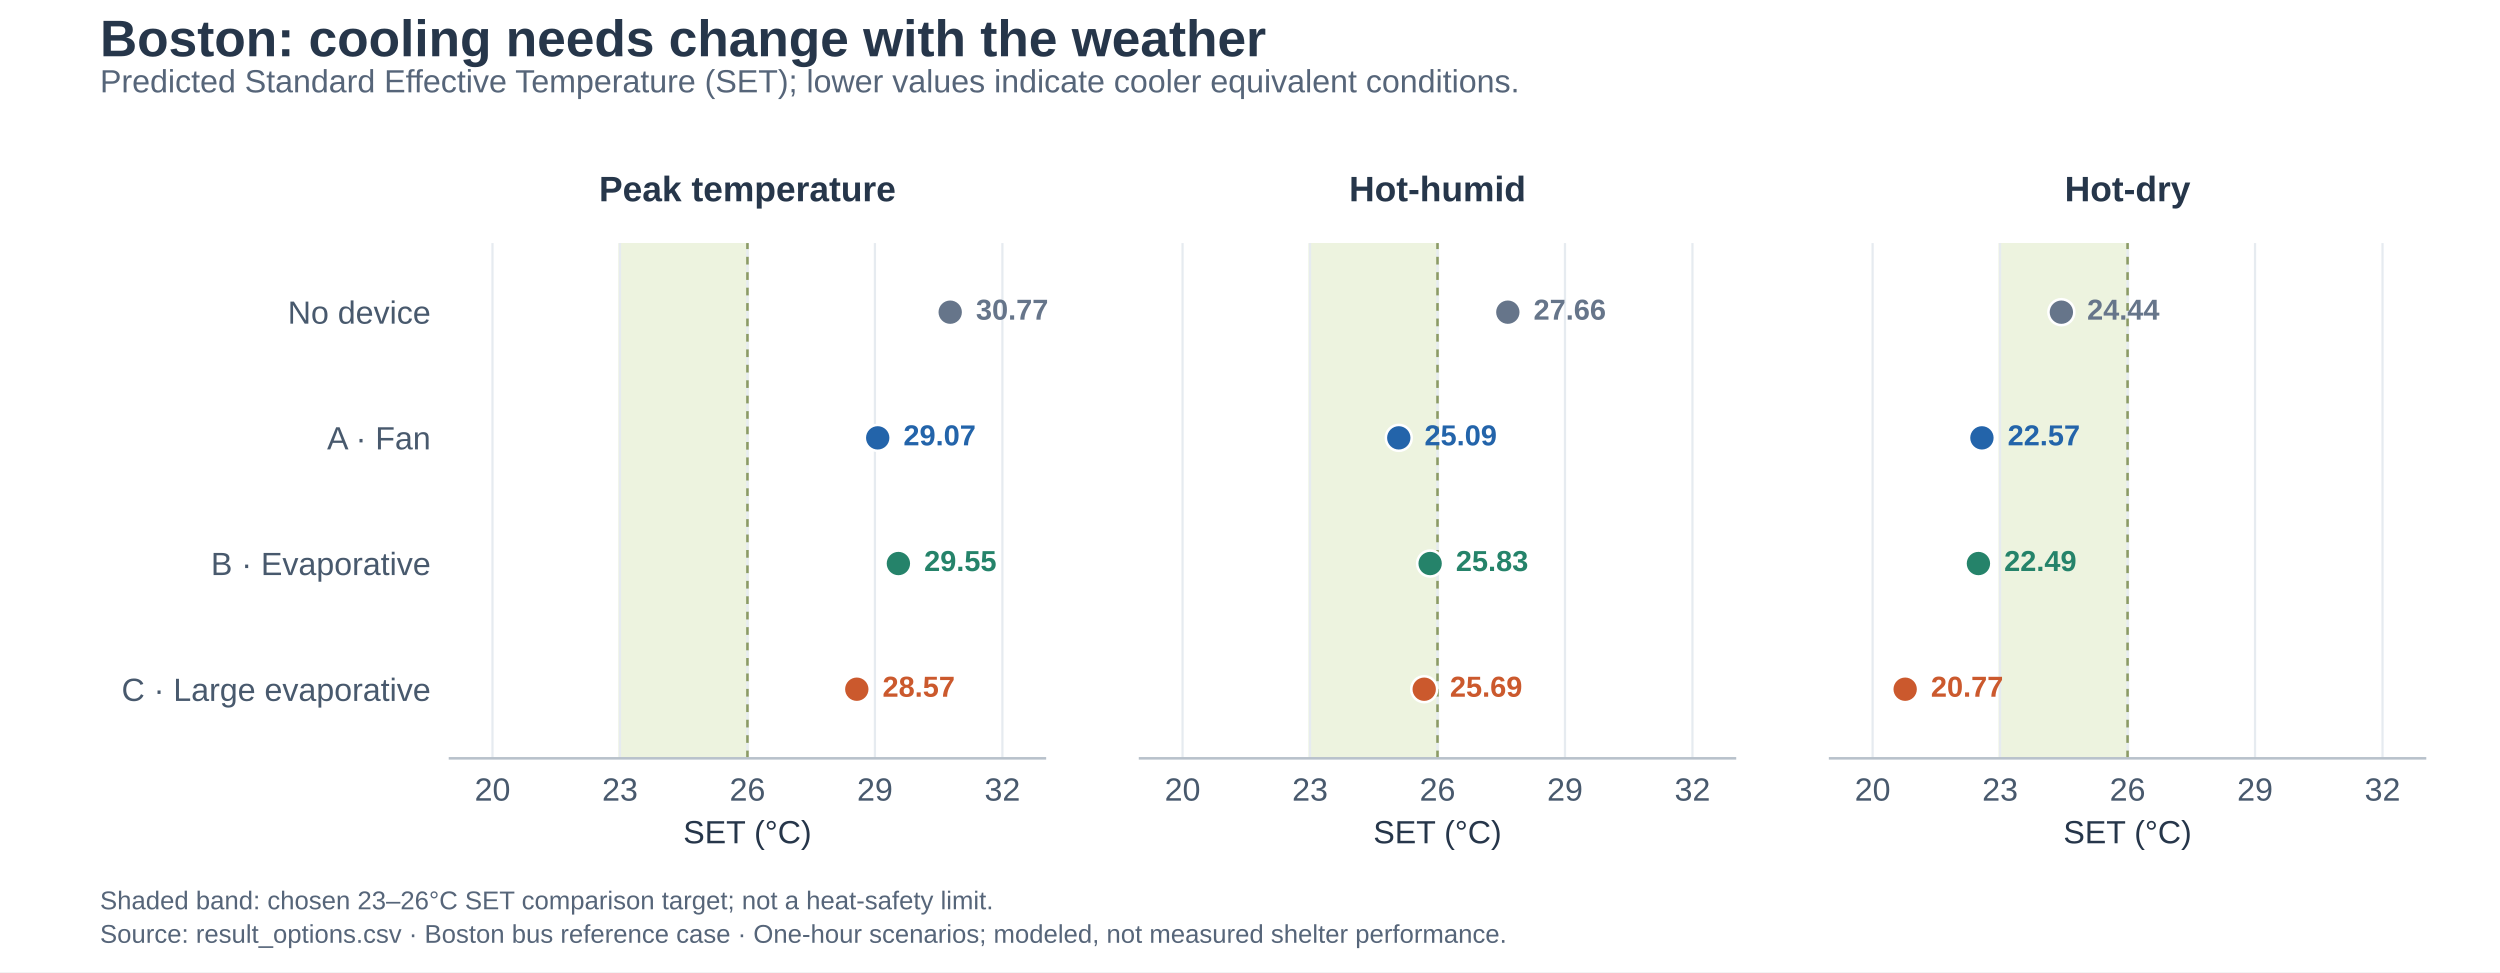
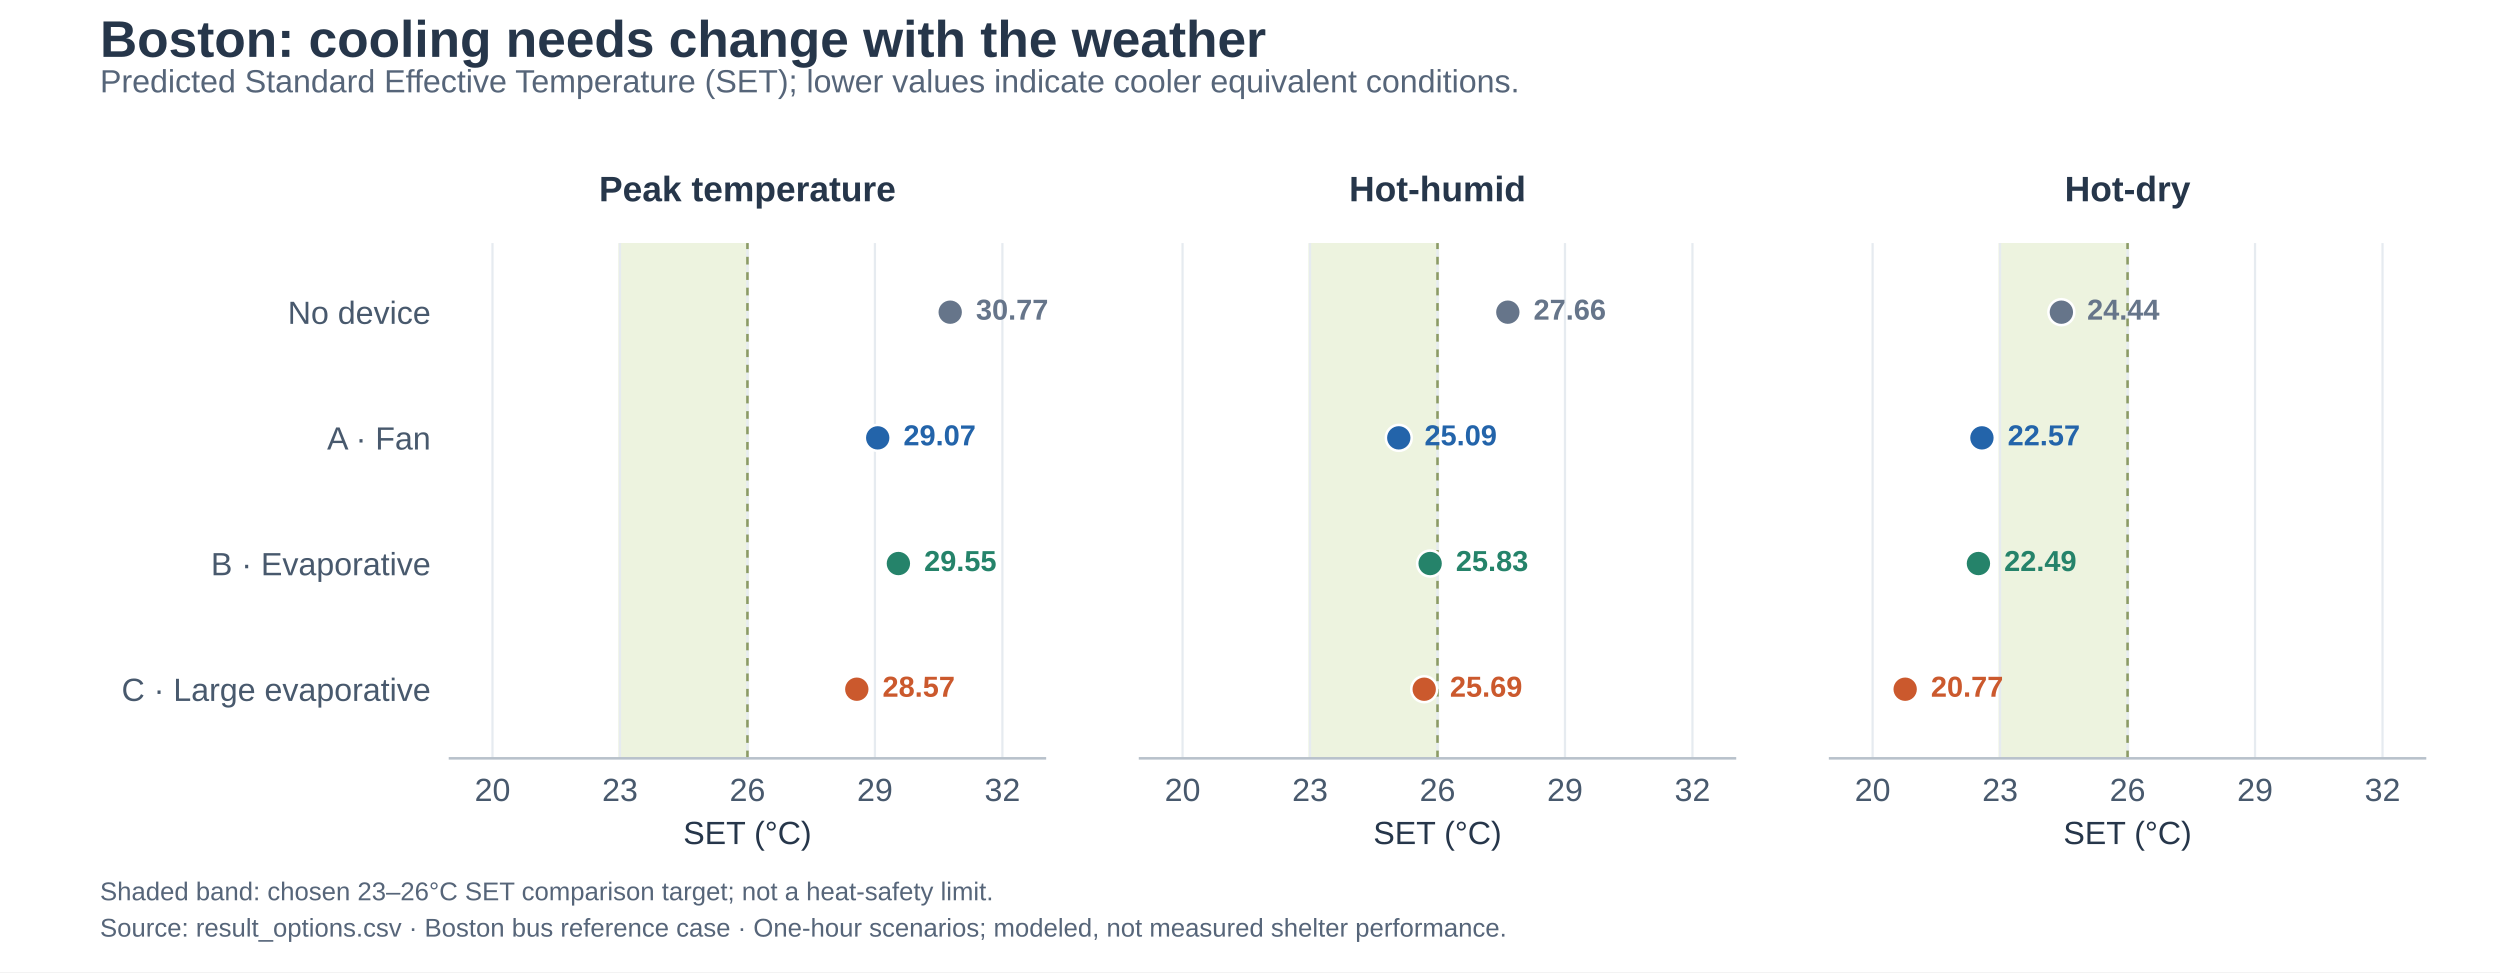
<svg xmlns="http://www.w3.org/2000/svg" xmlns:xlink="http://www.w3.org/1999/xlink" width="777.6pt" height="302.4pt" viewBox="0 0 777.6 302.4" version="1.1">
  <defs>
    <style type="text/css">*{stroke-linejoin: round; stroke-linecap: butt}</style>
  </defs>
  <g id="figure_1">
    <g id="patch_1">
      <path d="M 0 302.4  L 777.6 302.4  L 777.6 0  L 0 0  z " style="fill: #ffffff" />
    </g>
    <g id="axes_1">
      <g id="patch_2">
        <path d="M 139.968 235.872  L 324.999 235.872  L 324.999 75.6  L 139.968 75.6  z " style="fill: #ffffff" />
      </g>
      <g id="patch_3">
-         <path d="M 192.834 235.872  L 232.484 235.872  L 232.484 75.6  L 192.834 75.6  z " clip-path="url(#pedec424159)" style="fill: #edf3df; stroke: #edf3df; stroke-linejoin: miter" />
+         <path d="M 192.834 235.872  L 232.484 235.872  L 232.484 75.6  L 192.834 75.6  z " clip-path="url(#p71254bebfc)" style="fill: #edf3df; stroke: #edf3df; stroke-linejoin: miter" />
      </g>
      <g id="matplotlib.axis_1">
        <g id="xtick_1">
          <g id="line2d_1">
-             <path d="M 153.185 235.872  L 153.185 75.6  " clip-path="url(#pedec424159)" style="fill: none; stroke: #e6ebf0; stroke-width: 0.7; stroke-linecap: square" />
+             <path d="M 153.185 235.872  L 153.185 75.6  " clip-path="url(#p71254bebfc)" style="fill: none; stroke: #e6ebf0; stroke-width: 0.7; stroke-linecap: square" />
          </g>
          <g id="line2d_2" />
          <g id="text_1">
-             <text style="font-size: 10px; font-family: 'Arial'; text-anchor: middle; fill: #48596d" x="153.185" y="249.03" transform="rotate(-0 153.1845 249.0298)">20</text>
+             <text style="font-size: 10px; font-family: 'Arial'; text-anchor: middle; fill: #48596d" x="153.185" y="249.152" transform="rotate(-0 153.1845 249.1523)">20</text>
          </g>
        </g>
        <g id="xtick_2">
          <g id="line2d_3">
-             <path d="M 192.834 235.872  L 192.834 75.6  " clip-path="url(#pedec424159)" style="fill: none; stroke: #e6ebf0; stroke-width: 0.7; stroke-linecap: square" />
+             <path d="M 192.834 235.872  L 192.834 75.6  " clip-path="url(#p71254bebfc)" style="fill: none; stroke: #e6ebf0; stroke-width: 0.7; stroke-linecap: square" />
          </g>
          <g id="line2d_4" />
          <g id="text_2">
-             <text style="font-size: 10px; font-family: 'Arial'; text-anchor: middle; fill: #48596d" x="192.834" y="249.03" transform="rotate(-0 192.8341 249.0298)">23</text>
+             <text style="font-size: 10px; font-family: 'Arial'; text-anchor: middle; fill: #48596d" x="192.834" y="249.152" transform="rotate(-0 192.8341 249.1523)">23</text>
          </g>
        </g>
        <g id="xtick_3">
          <g id="line2d_5">
-             <path d="M 232.484 235.872  L 232.484 75.6  " clip-path="url(#pedec424159)" style="fill: none; stroke: #e6ebf0; stroke-width: 0.7; stroke-linecap: square" />
+             <path d="M 232.484 235.872  L 232.484 75.6  " clip-path="url(#p71254bebfc)" style="fill: none; stroke: #e6ebf0; stroke-width: 0.7; stroke-linecap: square" />
          </g>
          <g id="line2d_6" />
          <g id="text_3">
-             <text style="font-size: 10px; font-family: 'Arial'; text-anchor: middle; fill: #48596d" x="232.484" y="249.03" transform="rotate(-0 232.4837 249.0298)">26</text>
+             <text style="font-size: 10px; font-family: 'Arial'; text-anchor: middle; fill: #48596d" x="232.484" y="249.152" transform="rotate(-0 232.4837 249.1523)">26</text>
          </g>
        </g>
        <g id="xtick_4">
          <g id="line2d_7">
-             <path d="M 272.133 235.872  L 272.133 75.6  " clip-path="url(#pedec424159)" style="fill: none; stroke: #e6ebf0; stroke-width: 0.7; stroke-linecap: square" />
+             <path d="M 272.133 235.872  L 272.133 75.6  " clip-path="url(#p71254bebfc)" style="fill: none; stroke: #e6ebf0; stroke-width: 0.7; stroke-linecap: square" />
          </g>
          <g id="line2d_8" />
          <g id="text_4">
-             <text style="font-size: 10px; font-family: 'Arial'; text-anchor: middle; fill: #48596d" x="272.133" y="249.03" transform="rotate(-0 272.1332 249.0298)">29</text>
+             <text style="font-size: 10px; font-family: 'Arial'; text-anchor: middle; fill: #48596d" x="272.133" y="249.152" transform="rotate(-0 272.1332 249.1523)">29</text>
          </g>
        </g>
        <g id="xtick_5">
          <g id="line2d_9">
-             <path d="M 311.783 235.872  L 311.783 75.6  " clip-path="url(#pedec424159)" style="fill: none; stroke: #e6ebf0; stroke-width: 0.7; stroke-linecap: square" />
+             <path d="M 311.783 235.872  L 311.783 75.6  " clip-path="url(#p71254bebfc)" style="fill: none; stroke: #e6ebf0; stroke-width: 0.7; stroke-linecap: square" />
          </g>
          <g id="line2d_10" />
          <g id="text_5">
-             <text style="font-size: 10px; font-family: 'Arial'; text-anchor: middle; fill: #48596d" x="311.783" y="249.03" transform="rotate(-0 311.7828 249.0298)">32</text>
+             <text style="font-size: 10px; font-family: 'Arial'; text-anchor: middle; fill: #48596d" x="311.783" y="249.152" transform="rotate(-0 311.7828 249.1523)">32</text>
          </g>
        </g>
        <g id="text_6">
-           <text style="font-size: 10px; font-family: 'Arial'; text-anchor: middle; fill: #26364a" x="232.484" y="262.297" transform="rotate(-0 232.4837 262.297)">SET (°C)</text>
+           <text style="font-size: 10px; font-family: 'Arial'; text-anchor: middle; fill: #26364a" x="232.484" y="262.537" transform="rotate(-0 232.4837 262.537)">SET (°C)</text>
        </g>
      </g>
      <g id="matplotlib.axis_2">
        <g id="ytick_1">
          <g id="line2d_11" />
          <g id="text_7">
-             <text style="font-size: 10px; font-family: 'Arial'; text-anchor: end; fill: #48596d" x="133.968" y="100.679" transform="rotate(-0 133.968 100.6788)">No device</text>
+             <text style="font-size: 10px; font-family: 'Arial'; text-anchor: end; fill: #48596d" x="133.968" y="100.74" transform="rotate(-0 133.968 100.74)">No device</text>
          </g>
        </g>
        <g id="ytick_2">
          <g id="line2d_12" />
          <g id="text_8">
-             <text style="font-size: 10px; font-family: 'Arial'; text-anchor: end; fill: #48596d" x="133.968" y="139.77" transform="rotate(-0 133.968 139.7695)">A · Fan</text>
+             <text style="font-size: 10px; font-family: 'Arial'; text-anchor: end; fill: #48596d" x="133.968" y="139.831" transform="rotate(-0 133.968 139.8308)">A · Fan</text>
          </g>
        </g>
        <g id="ytick_3">
          <g id="line2d_13" />
          <g id="text_9">
-             <text style="font-size: 10px; font-family: 'Arial'; text-anchor: end; fill: #48596d" x="133.968" y="178.86" transform="rotate(-0 133.968 178.8603)">B · Evaporative</text>
+             <text style="font-size: 10px; font-family: 'Arial'; text-anchor: end; fill: #48596d" x="133.968" y="178.922" transform="rotate(-0 133.968 178.9215)">B · Evaporative</text>
          </g>
        </g>
        <g id="ytick_4">
          <g id="line2d_14" />
          <g id="text_10">
-             <text style="font-size: 10px; font-family: 'Arial'; text-anchor: end; fill: #48596d" x="133.968" y="218.012" transform="rotate(-0 133.968 218.0119)">C · Large evaporative</text>
+             <text style="font-size: 10px; font-family: 'Arial'; text-anchor: end; fill: #48596d" x="133.968" y="218.012" transform="rotate(-0 133.968 218.0122)">C · Large evaporative</text>
          </g>
        </g>
      </g>
      <g id="line2d_15">
-         <path d="M 232.484 235.872  L 232.484 75.6  " clip-path="url(#pedec424159)" style="fill: none; stroke-dasharray: 2.4,2.4; stroke-dashoffset: 0; stroke: #8c9b65; stroke-width: 0.8" />
+         <path d="M 232.484 235.872  L 232.484 75.6  " clip-path="url(#p71254bebfc)" style="fill: none; stroke-dasharray: 2.4,2.4; stroke-dashoffset: 0; stroke: #8c9b65; stroke-width: 0.8" />
      </g>
      <g id="patch_4">
        <path d="M 139.968 235.872  L 324.999 235.872  " style="fill: none; stroke: #b8c1cb; stroke-width: 0.8; stroke-linejoin: miter; stroke-linecap: square" />
      </g>
      <g id="PathCollection_1">
        <defs>
-           <path id="mde8165104c" d="M 0 4.031  C 1.069 4.031 2.094 3.606 2.85 2.85  C 3.606 2.094 4.031 1.069 4.031 0  C 4.031 -1.069 3.606 -2.094 2.85 -2.85  C 2.094 -3.606 1.069 -4.031 0 -4.031  C -1.069 -4.031 -2.094 -3.606 -2.85 -2.85  C -3.606 -2.094 -4.031 -1.069 -4.031 0  C -4.031 1.069 -3.606 2.094 -2.85 2.85  C -2.094 3.606 -1.069 4.031 0 4.031  z " style="stroke: #ffffff; stroke-width: 0.8" />
+           <path id="md23ac7be82" d="M 0 4.031  C 1.069 4.031 2.094 3.606 2.85 2.85  C 3.606 2.094 4.031 1.069 4.031 0  C 4.031 -1.069 3.606 -2.094 2.85 -2.85  C 2.094 -3.606 1.069 -4.031 0 -4.031  C -1.069 -4.031 -2.094 -3.606 -2.85 -2.85  C -3.606 -2.094 -4.031 -1.069 -4.031 0  C -4.031 1.069 -3.606 2.094 -2.85 2.85  C -2.094 3.606 -1.069 4.031 0 4.031  z " style="stroke: #ffffff; stroke-width: 0.8" />
        </defs>
-         <g clip-path="url(#pedec424159)">
-           <use xlink:href="#mde8165104c" x="295.552" y="97.1" style="fill: #66758a; stroke: #ffffff; stroke-width: 0.8" />
+         <g clip-path="url(#p71254bebfc)">
+           <use xlink:href="#md23ac7be82" x="295.552" y="97.1" style="fill: #66758a; stroke: #ffffff; stroke-width: 0.8" />
        </g>
      </g>
      <g id="text_11">
-         <text style="font-weight: 700; font-size: 9px; font-family: 'Arial'; text-anchor: start; fill: #66758a" x="303.552" y="99.433" transform="rotate(-0 303.5518 99.43287)">30.77</text>
+         <text style="font-weight: 700; font-size: 9px; font-family: 'Arial'; text-anchor: start; fill: #66758a" x="303.552" y="99.429" transform="rotate(-0 303.5518 99.429)">30.77</text>
      </g>
      <g id="PathCollection_2">
        <defs>
-           <path id="m7f6f2719c4" d="M 0 4.031  C 1.069 4.031 2.094 3.606 2.85 2.85  C 3.606 2.094 4.031 1.069 4.031 0  C 4.031 -1.069 3.606 -2.094 2.85 -2.85  C 2.094 -3.606 1.069 -4.031 0 -4.031  C -1.069 -4.031 -2.094 -3.606 -2.85 -2.85  C -3.606 -2.094 -4.031 -1.069 -4.031 0  C -4.031 1.069 -3.606 2.094 -2.85 2.85  C -2.094 3.606 -1.069 4.031 0 4.031  z " style="stroke: #ffffff; stroke-width: 0.8" />
+           <path id="m3cfab5a5bd" d="M 0 4.031  C 1.069 4.031 2.094 3.606 2.85 2.85  C 3.606 2.094 4.031 1.069 4.031 0  C 4.031 -1.069 3.606 -2.094 2.85 -2.85  C 2.094 -3.606 1.069 -4.031 0 -4.031  C -1.069 -4.031 -2.094 -3.606 -2.85 -2.85  C -3.606 -2.094 -4.031 -1.069 -4.031 0  C -4.031 1.069 -3.606 2.094 -2.85 2.85  C -2.094 3.606 -1.069 4.031 0 4.031  z " style="stroke: #ffffff; stroke-width: 0.8" />
        </defs>
-         <g clip-path="url(#pedec424159)">
-           <use xlink:href="#m7f6f2719c4" x="273.005" y="136.191" style="fill: #2364aa; stroke: #ffffff; stroke-width: 0.8" />
+         <g clip-path="url(#p71254bebfc)">
+           <use xlink:href="#m3cfab5a5bd" x="273.005" y="136.191" style="fill: #2364aa; stroke: #ffffff; stroke-width: 0.8" />
        </g>
      </g>
      <g id="text_12">
-         <text style="font-weight: 700; font-size: 9px; font-family: 'Arial'; text-anchor: start; fill: #2364aa" x="281.005" y="138.524" transform="rotate(-0 281.0055 138.5236)">29.07</text>
+         <text style="font-weight: 700; font-size: 9px; font-family: 'Arial'; text-anchor: start; fill: #2364aa" x="281.005" y="138.52" transform="rotate(-0 281.0055 138.5197)">29.07</text>
      </g>
      <g id="PathCollection_3">
        <defs>
-           <path id="m1589f3a078" d="M 0 4.031  C 1.069 4.031 2.094 3.606 2.85 2.85  C 3.606 2.094 4.031 1.069 4.031 0  C 4.031 -1.069 3.606 -2.094 2.85 -2.85  C 2.094 -3.606 1.069 -4.031 0 -4.031  C -1.069 -4.031 -2.094 -3.606 -2.85 -2.85  C -3.606 -2.094 -4.031 -1.069 -4.031 0  C -4.031 1.069 -3.606 2.094 -2.85 2.85  C -2.094 3.606 -1.069 4.031 0 4.031  z " style="stroke: #ffffff; stroke-width: 0.8" />
+           <path id="m3f0dba3b63" d="M 0 4.031  C 1.069 4.031 2.094 3.606 2.85 2.85  C 3.606 2.094 4.031 1.069 4.031 0  C 4.031 -1.069 3.606 -2.094 2.85 -2.85  C 2.094 -3.606 1.069 -4.031 0 -4.031  C -1.069 -4.031 -2.094 -3.606 -2.85 -2.85  C -3.606 -2.094 -4.031 -1.069 -4.031 0  C -4.031 1.069 -3.606 2.094 -2.85 2.85  C -2.094 3.606 -1.069 4.031 0 4.031  z " style="stroke: #ffffff; stroke-width: 0.8" />
        </defs>
-         <g clip-path="url(#pedec424159)">
-           <use xlink:href="#m1589f3a078" x="279.436" y="175.281" style="fill: #25836a; stroke: #ffffff; stroke-width: 0.8" />
+         <g clip-path="url(#p71254bebfc)">
+           <use xlink:href="#m3f0dba3b63" x="279.436" y="175.281" style="fill: #25836a; stroke: #ffffff; stroke-width: 0.8" />
        </g>
      </g>
      <g id="text_13">
-         <text style="font-weight: 700; font-size: 9px; font-family: 'Arial'; text-anchor: start; fill: #25836a" x="287.436" y="177.614" transform="rotate(-0 287.4362 177.6143)">29.55</text>
+         <text style="font-weight: 700; font-size: 9px; font-family: 'Arial'; text-anchor: start; fill: #25836a" x="287.436" y="177.61" transform="rotate(-0 287.4362 177.6105)">29.55</text>
      </g>
      <g id="PathCollection_4">
        <defs>
-           <path id="m7aa1524ca5" d="M 0 4.031  C 1.069 4.031 2.094 3.606 2.85 2.85  C 3.606 2.094 4.031 1.069 4.031 0  C 4.031 -1.069 3.606 -2.094 2.85 -2.85  C 2.094 -3.606 1.069 -4.031 0 -4.031  C -1.069 -4.031 -2.094 -3.606 -2.85 -2.85  C -3.606 -2.094 -4.031 -1.069 -4.031 0  C -4.031 1.069 -3.606 2.094 -2.85 2.85  C -2.094 3.606 -1.069 4.031 0 4.031  z " style="stroke: #ffffff; stroke-width: 0.8" />
+           <path id="md318c0167f" d="M 0 4.031  C 1.069 4.031 2.094 3.606 2.85 2.85  C 3.606 2.094 4.031 1.069 4.031 0  C 4.031 -1.069 3.606 -2.094 2.85 -2.85  C 2.094 -3.606 1.069 -4.031 0 -4.031  C -1.069 -4.031 -2.094 -3.606 -2.85 -2.85  C -3.606 -2.094 -4.031 -1.069 -4.031 0  C -4.031 1.069 -3.606 2.094 -2.85 2.85  C -2.094 3.606 -1.069 4.031 0 4.031  z " style="stroke: #ffffff; stroke-width: 0.8" />
        </defs>
-         <g clip-path="url(#pedec424159)">
-           <use xlink:href="#m7aa1524ca5" x="266.499" y="214.372" style="fill: #cb592d; stroke: #ffffff; stroke-width: 0.8" />
+         <g clip-path="url(#p71254bebfc)">
+           <use xlink:href="#md318c0167f" x="266.499" y="214.372" style="fill: #cb592d; stroke: #ffffff; stroke-width: 0.8" />
        </g>
      </g>
      <g id="text_14">
-         <text style="font-weight: 700; font-size: 9px; font-family: 'Arial'; text-anchor: start; fill: #cb592d" x="274.499" y="216.705" transform="rotate(-0 274.4991 216.7051)">28.57</text>
+         <text style="font-weight: 700; font-size: 9px; font-family: 'Arial'; text-anchor: start; fill: #cb592d" x="274.499" y="216.701" transform="rotate(-0 274.4991 216.7012)">28.57</text>
      </g>
      <g id="text_15">
        <text style="font-weight: 700; font-size: 11px; font-family: 'Arial'; text-anchor: middle; fill: #26364a" x="232.484" y="62.6" transform="rotate(-0 232.4837 62.6)">Peak temperature</text>
      </g>
    </g>
    <g id="axes_2">
      <g id="patch_5">
        <path d="M 354.604 235.872  L 539.636 235.872  L 539.636 75.6  L 354.604 75.6  z " style="fill: #ffffff" />
      </g>
      <g id="patch_6">
-         <path d="M 407.47 235.872  L 447.12 235.872  L 447.12 75.6  L 407.47 75.6  z " clip-path="url(#p7ad560a014)" style="fill: #edf3df; stroke: #edf3df; stroke-linejoin: miter" />
+         <path d="M 407.47 235.872  L 447.12 235.872  L 447.12 75.6  L 407.47 75.6  z " clip-path="url(#pe75a0ce24b)" style="fill: #edf3df; stroke: #edf3df; stroke-linejoin: miter" />
      </g>
      <g id="matplotlib.axis_3">
        <g id="xtick_6">
          <g id="line2d_16">
-             <path d="M 367.821 235.872  L 367.821 75.6  " clip-path="url(#p7ad560a014)" style="fill: none; stroke: #e6ebf0; stroke-width: 0.7; stroke-linecap: square" />
+             <path d="M 367.821 235.872  L 367.821 75.6  " clip-path="url(#pe75a0ce24b)" style="fill: none; stroke: #e6ebf0; stroke-width: 0.7; stroke-linecap: square" />
          </g>
          <g id="line2d_17" />
          <g id="text_16">
-             <text style="font-size: 10px; font-family: 'Arial'; text-anchor: middle; fill: #48596d" x="367.821" y="249.03" transform="rotate(-0 367.8209 249.0298)">20</text>
+             <text style="font-size: 10px; font-family: 'Arial'; text-anchor: middle; fill: #48596d" x="367.821" y="249.152" transform="rotate(-0 367.8209 249.1523)">20</text>
          </g>
        </g>
        <g id="xtick_7">
          <g id="line2d_18">
-             <path d="M 407.47 235.872  L 407.47 75.6  " clip-path="url(#p7ad560a014)" style="fill: none; stroke: #e6ebf0; stroke-width: 0.7; stroke-linecap: square" />
+             <path d="M 407.47 235.872  L 407.47 75.6  " clip-path="url(#pe75a0ce24b)" style="fill: none; stroke: #e6ebf0; stroke-width: 0.7; stroke-linecap: square" />
          </g>
          <g id="line2d_19" />
          <g id="text_17">
-             <text style="font-size: 10px; font-family: 'Arial'; text-anchor: middle; fill: #48596d" x="407.47" y="249.03" transform="rotate(-0 407.4704 249.0298)">23</text>
+             <text style="font-size: 10px; font-family: 'Arial'; text-anchor: middle; fill: #48596d" x="407.47" y="249.152" transform="rotate(-0 407.4704 249.1523)">23</text>
          </g>
        </g>
        <g id="xtick_8">
          <g id="line2d_20">
-             <path d="M 447.12 235.872  L 447.12 75.6  " clip-path="url(#p7ad560a014)" style="fill: none; stroke: #e6ebf0; stroke-width: 0.7; stroke-linecap: square" />
+             <path d="M 447.12 235.872  L 447.12 75.6  " clip-path="url(#pe75a0ce24b)" style="fill: none; stroke: #e6ebf0; stroke-width: 0.7; stroke-linecap: square" />
          </g>
          <g id="line2d_21" />
          <g id="text_18">
-             <text style="font-size: 10px; font-family: 'Arial'; text-anchor: middle; fill: #48596d" x="447.12" y="249.03" transform="rotate(-0 447.12 249.0298)">26</text>
+             <text style="font-size: 10px; font-family: 'Arial'; text-anchor: middle; fill: #48596d" x="447.12" y="249.152" transform="rotate(-0 447.12 249.1523)">26</text>
          </g>
        </g>
        <g id="xtick_9">
          <g id="line2d_22">
-             <path d="M 486.77 235.872  L 486.77 75.6  " clip-path="url(#p7ad560a014)" style="fill: none; stroke: #e6ebf0; stroke-width: 0.7; stroke-linecap: square" />
+             <path d="M 486.77 235.872  L 486.77 75.6  " clip-path="url(#pe75a0ce24b)" style="fill: none; stroke: #e6ebf0; stroke-width: 0.7; stroke-linecap: square" />
          </g>
          <g id="line2d_23" />
          <g id="text_19">
-             <text style="font-size: 10px; font-family: 'Arial'; text-anchor: middle; fill: #48596d" x="486.77" y="249.03" transform="rotate(-0 486.7696 249.0298)">29</text>
+             <text style="font-size: 10px; font-family: 'Arial'; text-anchor: middle; fill: #48596d" x="486.77" y="249.152" transform="rotate(-0 486.7696 249.1523)">29</text>
          </g>
        </g>
        <g id="xtick_10">
          <g id="line2d_24">
-             <path d="M 526.419 235.872  L 526.419 75.6  " clip-path="url(#p7ad560a014)" style="fill: none; stroke: #e6ebf0; stroke-width: 0.7; stroke-linecap: square" />
+             <path d="M 526.419 235.872  L 526.419 75.6  " clip-path="url(#pe75a0ce24b)" style="fill: none; stroke: #e6ebf0; stroke-width: 0.7; stroke-linecap: square" />
          </g>
          <g id="line2d_25" />
          <g id="text_20">
-             <text style="font-size: 10px; font-family: 'Arial'; text-anchor: middle; fill: #48596d" x="526.419" y="249.03" transform="rotate(-0 526.4191 249.0298)">32</text>
+             <text style="font-size: 10px; font-family: 'Arial'; text-anchor: middle; fill: #48596d" x="526.419" y="249.152" transform="rotate(-0 526.4191 249.1523)">32</text>
          </g>
        </g>
        <g id="text_21">
-           <text style="font-size: 10px; font-family: 'Arial'; text-anchor: middle; fill: #26364a" x="447.12" y="262.297" transform="rotate(-0 447.12 262.297)">SET (°C)</text>
+           <text style="font-size: 10px; font-family: 'Arial'; text-anchor: middle; fill: #26364a" x="447.12" y="262.537" transform="rotate(-0 447.12 262.537)">SET (°C)</text>
        </g>
      </g>
      <g id="matplotlib.axis_4">
        <g id="ytick_5">
          <g id="line2d_26" />
        </g>
        <g id="ytick_6">
          <g id="line2d_27" />
        </g>
        <g id="ytick_7">
          <g id="line2d_28" />
        </g>
        <g id="ytick_8">
          <g id="line2d_29" />
        </g>
      </g>
      <g id="line2d_30">
-         <path d="M 447.12 235.872  L 447.12 75.6  " clip-path="url(#p7ad560a014)" style="fill: none; stroke-dasharray: 2.4,2.4; stroke-dashoffset: 0; stroke: #8c9b65; stroke-width: 0.8" />
+         <path d="M 447.12 235.872  L 447.12 75.6  " clip-path="url(#pe75a0ce24b)" style="fill: none; stroke-dasharray: 2.4,2.4; stroke-dashoffset: 0; stroke: #8c9b65; stroke-width: 0.8" />
      </g>
      <g id="patch_7">
        <path d="M 354.604 235.872  L 539.636 235.872  " style="fill: none; stroke: #b8c1cb; stroke-width: 0.8; stroke-linejoin: miter; stroke-linecap: square" />
      </g>
      <g id="PathCollection_5">
-         <g clip-path="url(#p7ad560a014)">
-           <use xlink:href="#mde8165104c" x="468.997" y="97.1" style="fill: #66758a; stroke: #ffffff; stroke-width: 0.8" />
+         <g clip-path="url(#pe75a0ce24b)">
+           <use xlink:href="#md23ac7be82" x="468.997" y="97.1" style="fill: #66758a; stroke: #ffffff; stroke-width: 0.8" />
        </g>
      </g>
      <g id="text_22">
-         <text style="font-weight: 700; font-size: 9px; font-family: 'Arial'; text-anchor: start; fill: #66758a" x="476.997" y="99.433" transform="rotate(-0 476.9973 99.43287)">27.66</text>
+         <text style="font-weight: 700; font-size: 9px; font-family: 'Arial'; text-anchor: start; fill: #66758a" x="476.997" y="99.429" transform="rotate(-0 476.9973 99.429)">27.66</text>
      </g>
      <g id="PathCollection_6">
-         <g clip-path="url(#p7ad560a014)">
-           <use xlink:href="#m7f6f2719c4" x="435.075" y="136.191" style="fill: #2364aa; stroke: #ffffff; stroke-width: 0.8" />
+         <g clip-path="url(#pe75a0ce24b)">
+           <use xlink:href="#m3cfab5a5bd" x="435.075" y="136.191" style="fill: #2364aa; stroke: #ffffff; stroke-width: 0.8" />
        </g>
      </g>
      <g id="text_23">
-         <text style="font-weight: 700; font-size: 9px; font-family: 'Arial'; text-anchor: start; fill: #2364aa" x="443.075" y="138.524" transform="rotate(-0 443.0746 138.5236)">25.09</text>
+         <text style="font-weight: 700; font-size: 9px; font-family: 'Arial'; text-anchor: start; fill: #2364aa" x="443.075" y="138.52" transform="rotate(-0 443.0746 138.5197)">25.09</text>
      </g>
      <g id="PathCollection_7">
-         <g clip-path="url(#p7ad560a014)">
-           <use xlink:href="#m1589f3a078" x="444.828" y="175.281" style="fill: #25836a; stroke: #ffffff; stroke-width: 0.8" />
+         <g clip-path="url(#pe75a0ce24b)">
+           <use xlink:href="#m3f0dba3b63" x="444.828" y="175.281" style="fill: #25836a; stroke: #ffffff; stroke-width: 0.8" />
        </g>
      </g>
      <g id="text_24">
-         <text style="font-weight: 700; font-size: 9px; font-family: 'Arial'; text-anchor: start; fill: #25836a" x="452.828" y="177.614" transform="rotate(-0 452.8283 177.6143)">25.83</text>
+         <text style="font-weight: 700; font-size: 9px; font-family: 'Arial'; text-anchor: start; fill: #25836a" x="452.828" y="177.61" transform="rotate(-0 452.8283 177.6105)">25.83</text>
      </g>
      <g id="PathCollection_8">
-         <g clip-path="url(#p7ad560a014)">
-           <use xlink:href="#m7aa1524ca5" x="442.985" y="214.372" style="fill: #cb592d; stroke: #ffffff; stroke-width: 0.8" />
+         <g clip-path="url(#pe75a0ce24b)">
+           <use xlink:href="#md318c0167f" x="442.985" y="214.372" style="fill: #cb592d; stroke: #ffffff; stroke-width: 0.8" />
        </g>
      </g>
      <g id="text_25">
-         <text style="font-weight: 700; font-size: 9px; font-family: 'Arial'; text-anchor: start; fill: #cb592d" x="450.985" y="216.705" transform="rotate(-0 450.9849 216.7051)">25.69</text>
+         <text style="font-weight: 700; font-size: 9px; font-family: 'Arial'; text-anchor: start; fill: #cb592d" x="450.985" y="216.701" transform="rotate(-0 450.9849 216.7012)">25.69</text>
      </g>
      <g id="text_26">
        <text style="font-weight: 700; font-size: 11px; font-family: 'Arial'; text-anchor: middle; fill: #26364a" x="447.12" y="62.6" transform="rotate(-0 447.12 62.6)">Hot-humid</text>
      </g>
    </g>
    <g id="axes_3">
      <g id="patch_8">
        <path d="M 569.241 235.872  L 754.272 235.872  L 754.272 75.6  L 569.241 75.6  z " style="fill: #ffffff" />
      </g>
      <g id="patch_9">
-         <path d="M 622.107 235.872  L 661.756 235.872  L 661.756 75.6  L 622.107 75.6  z " clip-path="url(#pa892dafa1f)" style="fill: #edf3df; stroke: #edf3df; stroke-linejoin: miter" />
+         <path d="M 622.107 235.872  L 661.756 235.872  L 661.756 75.6  L 622.107 75.6  z " clip-path="url(#pc499f91622)" style="fill: #edf3df; stroke: #edf3df; stroke-linejoin: miter" />
      </g>
      <g id="matplotlib.axis_5">
        <g id="xtick_11">
          <g id="line2d_31">
-             <path d="M 582.457 235.872  L 582.457 75.6  " clip-path="url(#pa892dafa1f)" style="fill: none; stroke: #e6ebf0; stroke-width: 0.7; stroke-linecap: square" />
+             <path d="M 582.457 235.872  L 582.457 75.6  " clip-path="url(#pc499f91622)" style="fill: none; stroke: #e6ebf0; stroke-width: 0.7; stroke-linecap: square" />
          </g>
          <g id="line2d_32" />
          <g id="text_27">
-             <text style="font-size: 10px; font-family: 'Arial'; text-anchor: middle; fill: #48596d" x="582.457" y="249.03" transform="rotate(-0 582.4572 249.0298)">20</text>
+             <text style="font-size: 10px; font-family: 'Arial'; text-anchor: middle; fill: #48596d" x="582.457" y="249.152" transform="rotate(-0 582.4572 249.1523)">20</text>
          </g>
        </g>
        <g id="xtick_12">
          <g id="line2d_33">
-             <path d="M 622.107 235.872  L 622.107 75.6  " clip-path="url(#pa892dafa1f)" style="fill: none; stroke: #e6ebf0; stroke-width: 0.7; stroke-linecap: square" />
+             <path d="M 622.107 235.872  L 622.107 75.6  " clip-path="url(#pc499f91622)" style="fill: none; stroke: #e6ebf0; stroke-width: 0.7; stroke-linecap: square" />
          </g>
          <g id="line2d_34" />
          <g id="text_28">
-             <text style="font-size: 10px; font-family: 'Arial'; text-anchor: middle; fill: #48596d" x="622.107" y="249.03" transform="rotate(-0 622.1068 249.0298)">23</text>
+             <text style="font-size: 10px; font-family: 'Arial'; text-anchor: middle; fill: #48596d" x="622.107" y="249.152" transform="rotate(-0 622.1068 249.1523)">23</text>
          </g>
        </g>
        <g id="xtick_13">
          <g id="line2d_35">
-             <path d="M 661.756 235.872  L 661.756 75.6  " clip-path="url(#pa892dafa1f)" style="fill: none; stroke: #e6ebf0; stroke-width: 0.7; stroke-linecap: square" />
+             <path d="M 661.756 235.872  L 661.756 75.6  " clip-path="url(#pc499f91622)" style="fill: none; stroke: #e6ebf0; stroke-width: 0.7; stroke-linecap: square" />
          </g>
          <g id="line2d_36" />
          <g id="text_29">
-             <text style="font-size: 10px; font-family: 'Arial'; text-anchor: middle; fill: #48596d" x="661.756" y="249.03" transform="rotate(-0 661.7563 249.0298)">26</text>
+             <text style="font-size: 10px; font-family: 'Arial'; text-anchor: middle; fill: #48596d" x="661.756" y="249.152" transform="rotate(-0 661.7563 249.1523)">26</text>
          </g>
        </g>
        <g id="xtick_14">
          <g id="line2d_37">
-             <path d="M 701.406 235.872  L 701.406 75.6  " clip-path="url(#pa892dafa1f)" style="fill: none; stroke: #e6ebf0; stroke-width: 0.7; stroke-linecap: square" />
+             <path d="M 701.406 235.872  L 701.406 75.6  " clip-path="url(#pc499f91622)" style="fill: none; stroke: #e6ebf0; stroke-width: 0.7; stroke-linecap: square" />
          </g>
          <g id="line2d_38" />
          <g id="text_30">
-             <text style="font-size: 10px; font-family: 'Arial'; text-anchor: middle; fill: #48596d" x="701.406" y="249.03" transform="rotate(-0 701.4059 249.0298)">29</text>
+             <text style="font-size: 10px; font-family: 'Arial'; text-anchor: middle; fill: #48596d" x="701.406" y="249.152" transform="rotate(-0 701.4059 249.1523)">29</text>
          </g>
        </g>
        <g id="xtick_15">
          <g id="line2d_39">
-             <path d="M 741.055 235.872  L 741.055 75.6  " clip-path="url(#pa892dafa1f)" style="fill: none; stroke: #e6ebf0; stroke-width: 0.7; stroke-linecap: square" />
+             <path d="M 741.055 235.872  L 741.055 75.6  " clip-path="url(#pc499f91622)" style="fill: none; stroke: #e6ebf0; stroke-width: 0.7; stroke-linecap: square" />
          </g>
          <g id="line2d_40" />
          <g id="text_31">
-             <text style="font-size: 10px; font-family: 'Arial'; text-anchor: middle; fill: #48596d" x="741.055" y="249.03" transform="rotate(-0 741.0555 249.0298)">32</text>
+             <text style="font-size: 10px; font-family: 'Arial'; text-anchor: middle; fill: #48596d" x="741.055" y="249.152" transform="rotate(-0 741.0555 249.1523)">32</text>
          </g>
        </g>
        <g id="text_32">
-           <text style="font-size: 10px; font-family: 'Arial'; text-anchor: middle; fill: #26364a" x="661.756" y="262.297" transform="rotate(-0 661.7563 262.297)">SET (°C)</text>
+           <text style="font-size: 10px; font-family: 'Arial'; text-anchor: middle; fill: #26364a" x="661.756" y="262.537" transform="rotate(-0 661.7563 262.537)">SET (°C)</text>
        </g>
      </g>
      <g id="matplotlib.axis_6">
        <g id="ytick_9">
          <g id="line2d_41" />
        </g>
        <g id="ytick_10">
          <g id="line2d_42" />
        </g>
        <g id="ytick_11">
          <g id="line2d_43" />
        </g>
        <g id="ytick_12">
          <g id="line2d_44" />
        </g>
      </g>
      <g id="line2d_45">
-         <path d="M 661.756 235.872  L 661.756 75.6  " clip-path="url(#pa892dafa1f)" style="fill: none; stroke-dasharray: 2.4,2.4; stroke-dashoffset: 0; stroke: #8c9b65; stroke-width: 0.8" />
+         <path d="M 661.756 235.872  L 661.756 75.6  " clip-path="url(#pc499f91622)" style="fill: none; stroke-dasharray: 2.4,2.4; stroke-dashoffset: 0; stroke: #8c9b65; stroke-width: 0.8" />
      </g>
      <g id="patch_10">
        <path d="M 569.241 235.872  L 754.272 235.872  " style="fill: none; stroke: #b8c1cb; stroke-width: 0.8; stroke-linejoin: miter; stroke-linecap: square" />
      </g>
      <g id="PathCollection_9">
-         <g clip-path="url(#pa892dafa1f)">
-           <use xlink:href="#mde8165104c" x="641.168" y="97.1" style="fill: #66758a; stroke: #ffffff; stroke-width: 0.8" />
+         <g clip-path="url(#pc499f91622)">
+           <use xlink:href="#md23ac7be82" x="641.168" y="97.1" style="fill: #66758a; stroke: #ffffff; stroke-width: 0.8" />
        </g>
      </g>
      <g id="text_33">
-         <text style="font-weight: 700; font-size: 9px; font-family: 'Arial'; text-anchor: start; fill: #66758a" x="649.168" y="99.433" transform="rotate(-0 649.1679 99.43287)">24.44</text>
+         <text style="font-weight: 700; font-size: 9px; font-family: 'Arial'; text-anchor: start; fill: #66758a" x="649.168" y="99.429" transform="rotate(-0 649.1679 99.429)">24.44</text>
      </g>
      <g id="PathCollection_10">
-         <g clip-path="url(#pa892dafa1f)">
-           <use xlink:href="#m7f6f2719c4" x="616.456" y="136.191" style="fill: #2364aa; stroke: #ffffff; stroke-width: 0.8" />
+         <g clip-path="url(#pc499f91622)">
+           <use xlink:href="#m3cfab5a5bd" x="616.456" y="136.191" style="fill: #2364aa; stroke: #ffffff; stroke-width: 0.8" />
        </g>
      </g>
      <g id="text_34">
-         <text style="font-weight: 700; font-size: 9px; font-family: 'Arial'; text-anchor: start; fill: #2364aa" x="624.456" y="138.524" transform="rotate(-0 624.4561 138.5236)">22.57</text>
+         <text style="font-weight: 700; font-size: 9px; font-family: 'Arial'; text-anchor: start; fill: #2364aa" x="624.456" y="138.52" transform="rotate(-0 624.4561 138.5197)">22.57</text>
      </g>
      <g id="PathCollection_11">
-         <g clip-path="url(#pa892dafa1f)">
-           <use xlink:href="#m1589f3a078" x="615.37" y="175.281" style="fill: #25836a; stroke: #ffffff; stroke-width: 0.8" />
+         <g clip-path="url(#pc499f91622)">
+           <use xlink:href="#m3f0dba3b63" x="615.37" y="175.281" style="fill: #25836a; stroke: #ffffff; stroke-width: 0.8" />
        </g>
      </g>
      <g id="text_35">
-         <text style="font-weight: 700; font-size: 9px; font-family: 'Arial'; text-anchor: start; fill: #25836a" x="623.37" y="177.614" transform="rotate(-0 623.3702 177.6143)">22.49</text>
+         <text style="font-weight: 700; font-size: 9px; font-family: 'Arial'; text-anchor: start; fill: #25836a" x="623.37" y="177.61" transform="rotate(-0 623.3702 177.6105)">22.49</text>
      </g>
      <g id="PathCollection_12">
-         <g clip-path="url(#pa892dafa1f)">
-           <use xlink:href="#m7aa1524ca5" x="592.583" y="214.372" style="fill: #cb592d; stroke: #ffffff; stroke-width: 0.8" />
+         <g clip-path="url(#pc499f91622)">
+           <use xlink:href="#md318c0167f" x="592.583" y="214.372" style="fill: #cb592d; stroke: #ffffff; stroke-width: 0.8" />
        </g>
      </g>
      <g id="text_36">
-         <text style="font-weight: 700; font-size: 9px; font-family: 'Arial'; text-anchor: start; fill: #cb592d" x="600.583" y="216.705" transform="rotate(-0 600.5828 216.7051)">20.77</text>
+         <text style="font-weight: 700; font-size: 9px; font-family: 'Arial'; text-anchor: start; fill: #cb592d" x="600.583" y="216.701" transform="rotate(-0 600.5828 216.7012)">20.77</text>
      </g>
      <g id="text_37">
        <text style="font-weight: 700; font-size: 11px; font-family: 'Arial'; text-anchor: middle; fill: #26364a" x="661.756" y="62.6" transform="rotate(-0 661.7563 62.6)">Hot-dry</text>
      </g>
    </g>
    <g id="text_38">
-       <text style="font-weight: 700; font-size: 16px; font-family: 'Arial'; text-anchor: start; fill: #26364a" x="31.104" y="17.5" transform="rotate(-0 31.104 17.5005)">Boston: cooling needs change with the weather</text>
+       <text style="font-weight: 700; font-size: 16px; font-family: 'Arial'; text-anchor: start; fill: #26364a" x="31.104" y="17.696" transform="rotate(-0 31.104 17.69644)">Boston: cooling needs change with the weather</text>
    </g>
    <g id="text_39">
      <text style="font-size: 10px; font-family: 'Arial'; text-anchor: start; fill: #566579" x="31.104" y="28.728" transform="rotate(-0 31.104 28.728)">Predicted Standard Effective Temperature (SET); lower values indicate cooler equivalent conditions.</text>
    </g>
    <g id="text_40">
-       <text style="font-size: 8px; font-family: 'Arial'; fill: #566579" transform="translate(31.104 282.8231)">Shaded band: chosen 23–26°C SET comparison target; not a heat-safety limit.</text>
-       <text style="font-size: 8px; font-family: 'Arial'; fill: #566579" transform="translate(31.104 293.25)">Source: result_options.csv · Boston bus reference case · One-hour scenarios; modeled, not measured shelter performance.</text>
+       <text style="font-size: 8px; font-family: 'Arial'; fill: #566579" transform="translate(31.104 280.0174)">Shaded band: chosen 23–26°C SET comparison target; not a heat-safety limit.</text>
+       <text style="font-size: 8px; font-family: 'Arial'; fill: #566579" transform="translate(31.104 291.3285)">Source: result_options.csv · Boston bus reference case · One-hour scenarios; modeled, not measured shelter performance.</text>
    </g>
  </g>
  <defs>
-     <clipPath id="pedec424159">
+     <clipPath id="p71254bebfc">
      <rect x="139.968" y="75.6" width="185.031" height="160.272" />
    </clipPath>
-     <clipPath id="p7ad560a014">
+     <clipPath id="pe75a0ce24b">
      <rect x="354.604" y="75.6" width="185.031" height="160.272" />
    </clipPath>
-     <clipPath id="pa892dafa1f">
+     <clipPath id="pc499f91622">
      <rect x="569.241" y="75.6" width="185.031" height="160.272" />
    </clipPath>
  </defs>
</svg>
